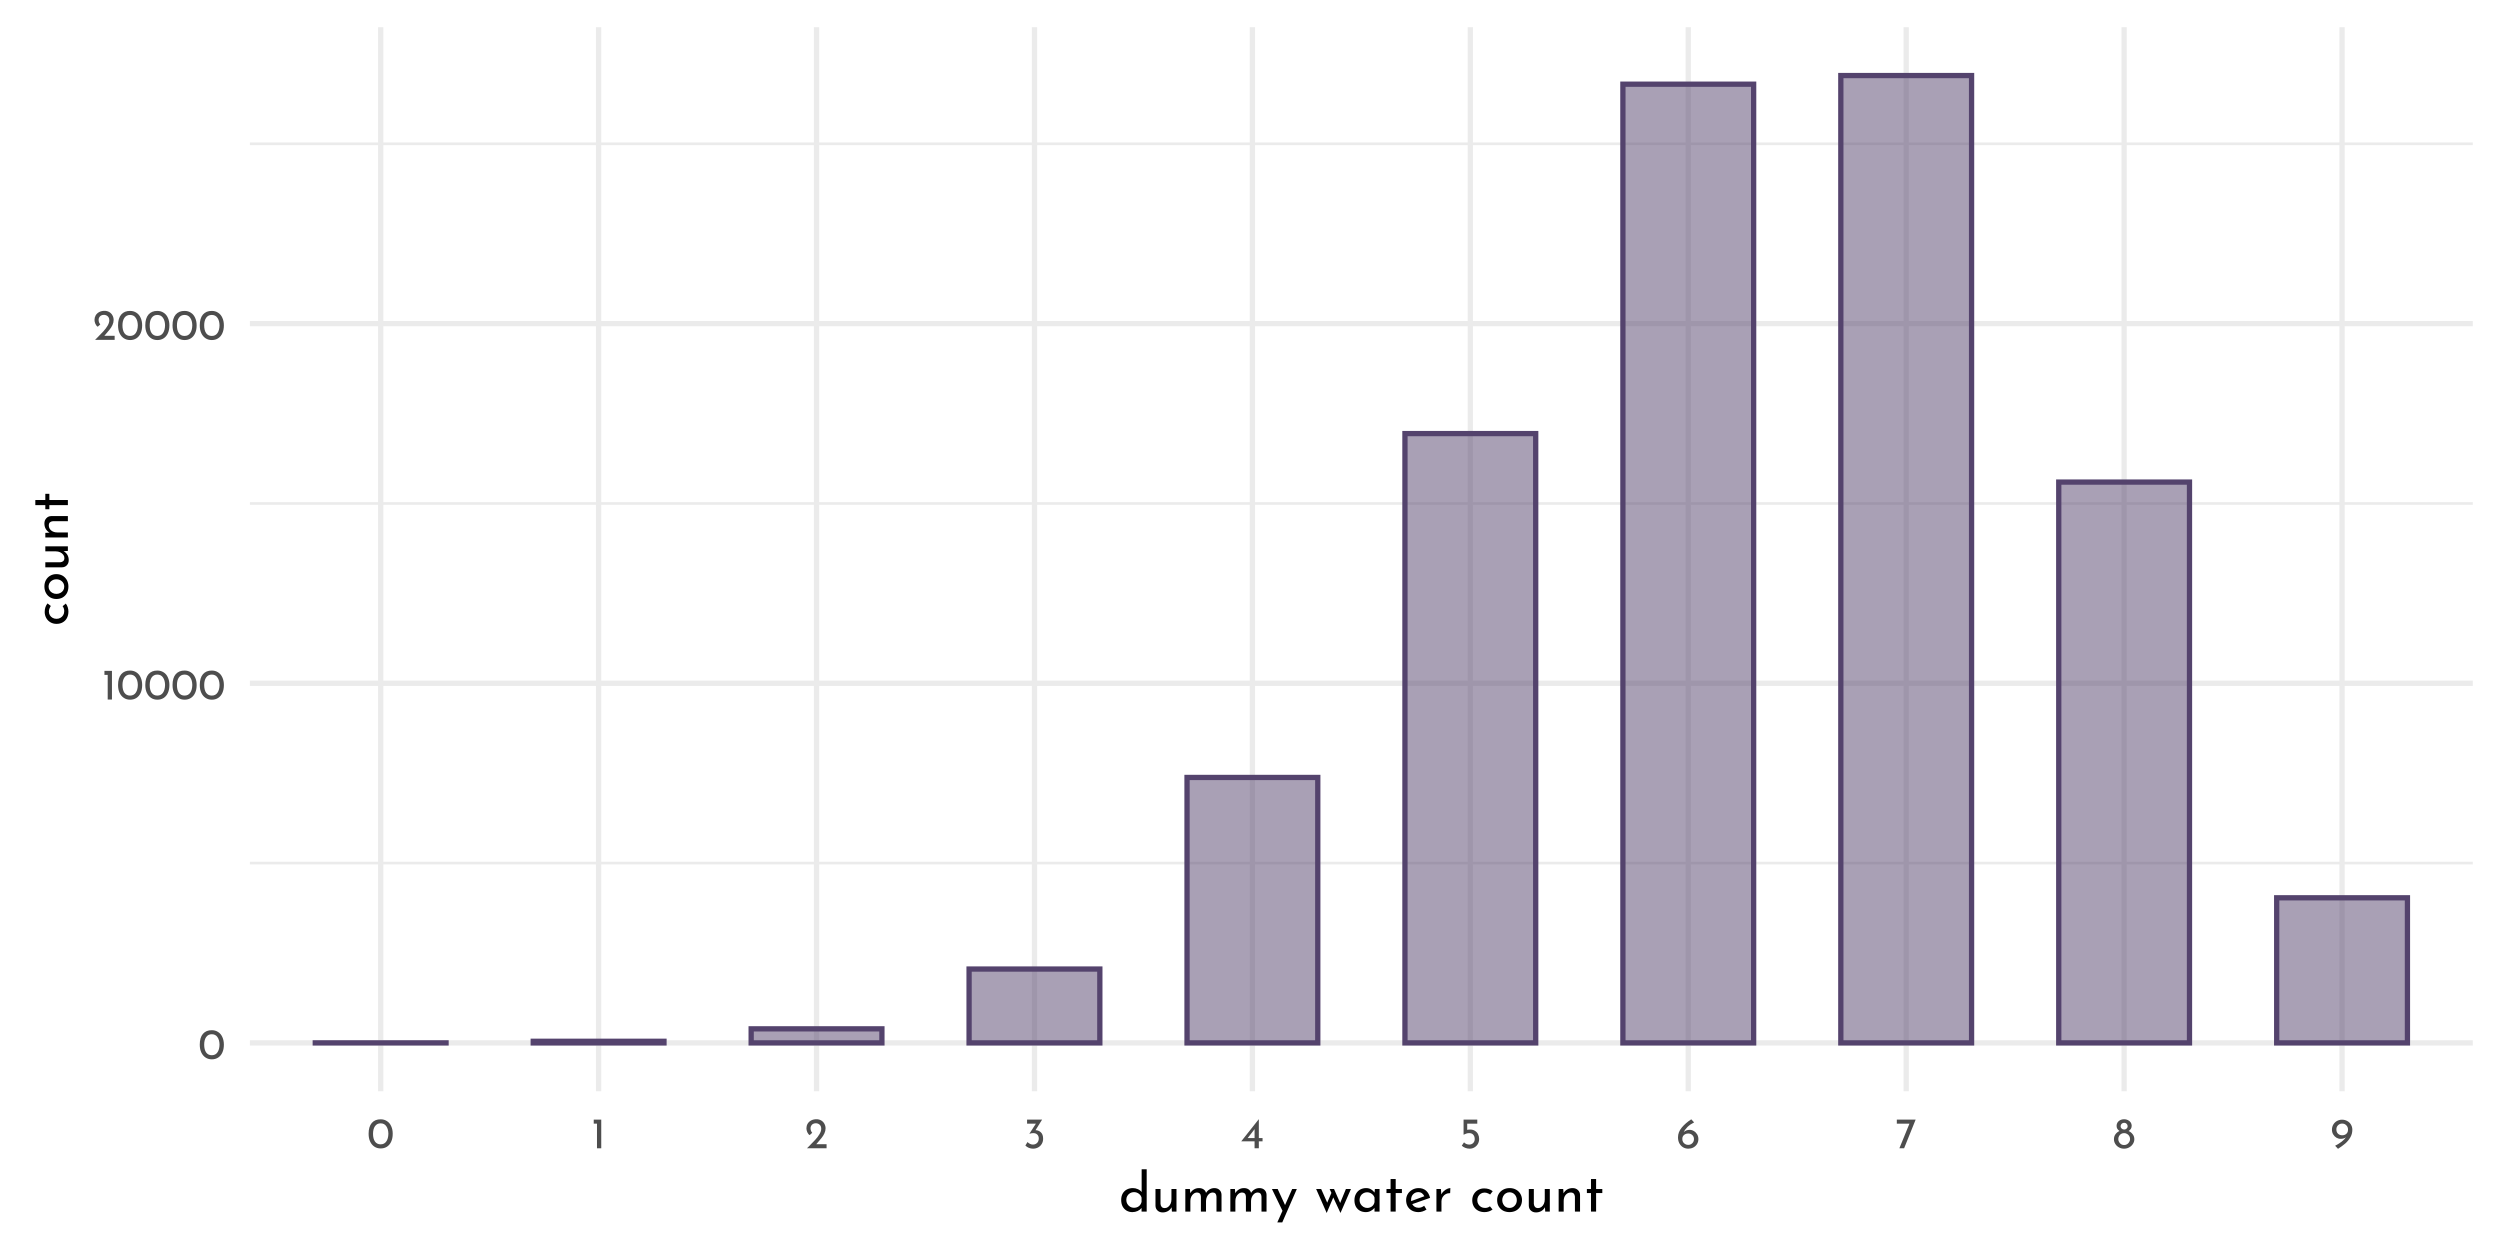
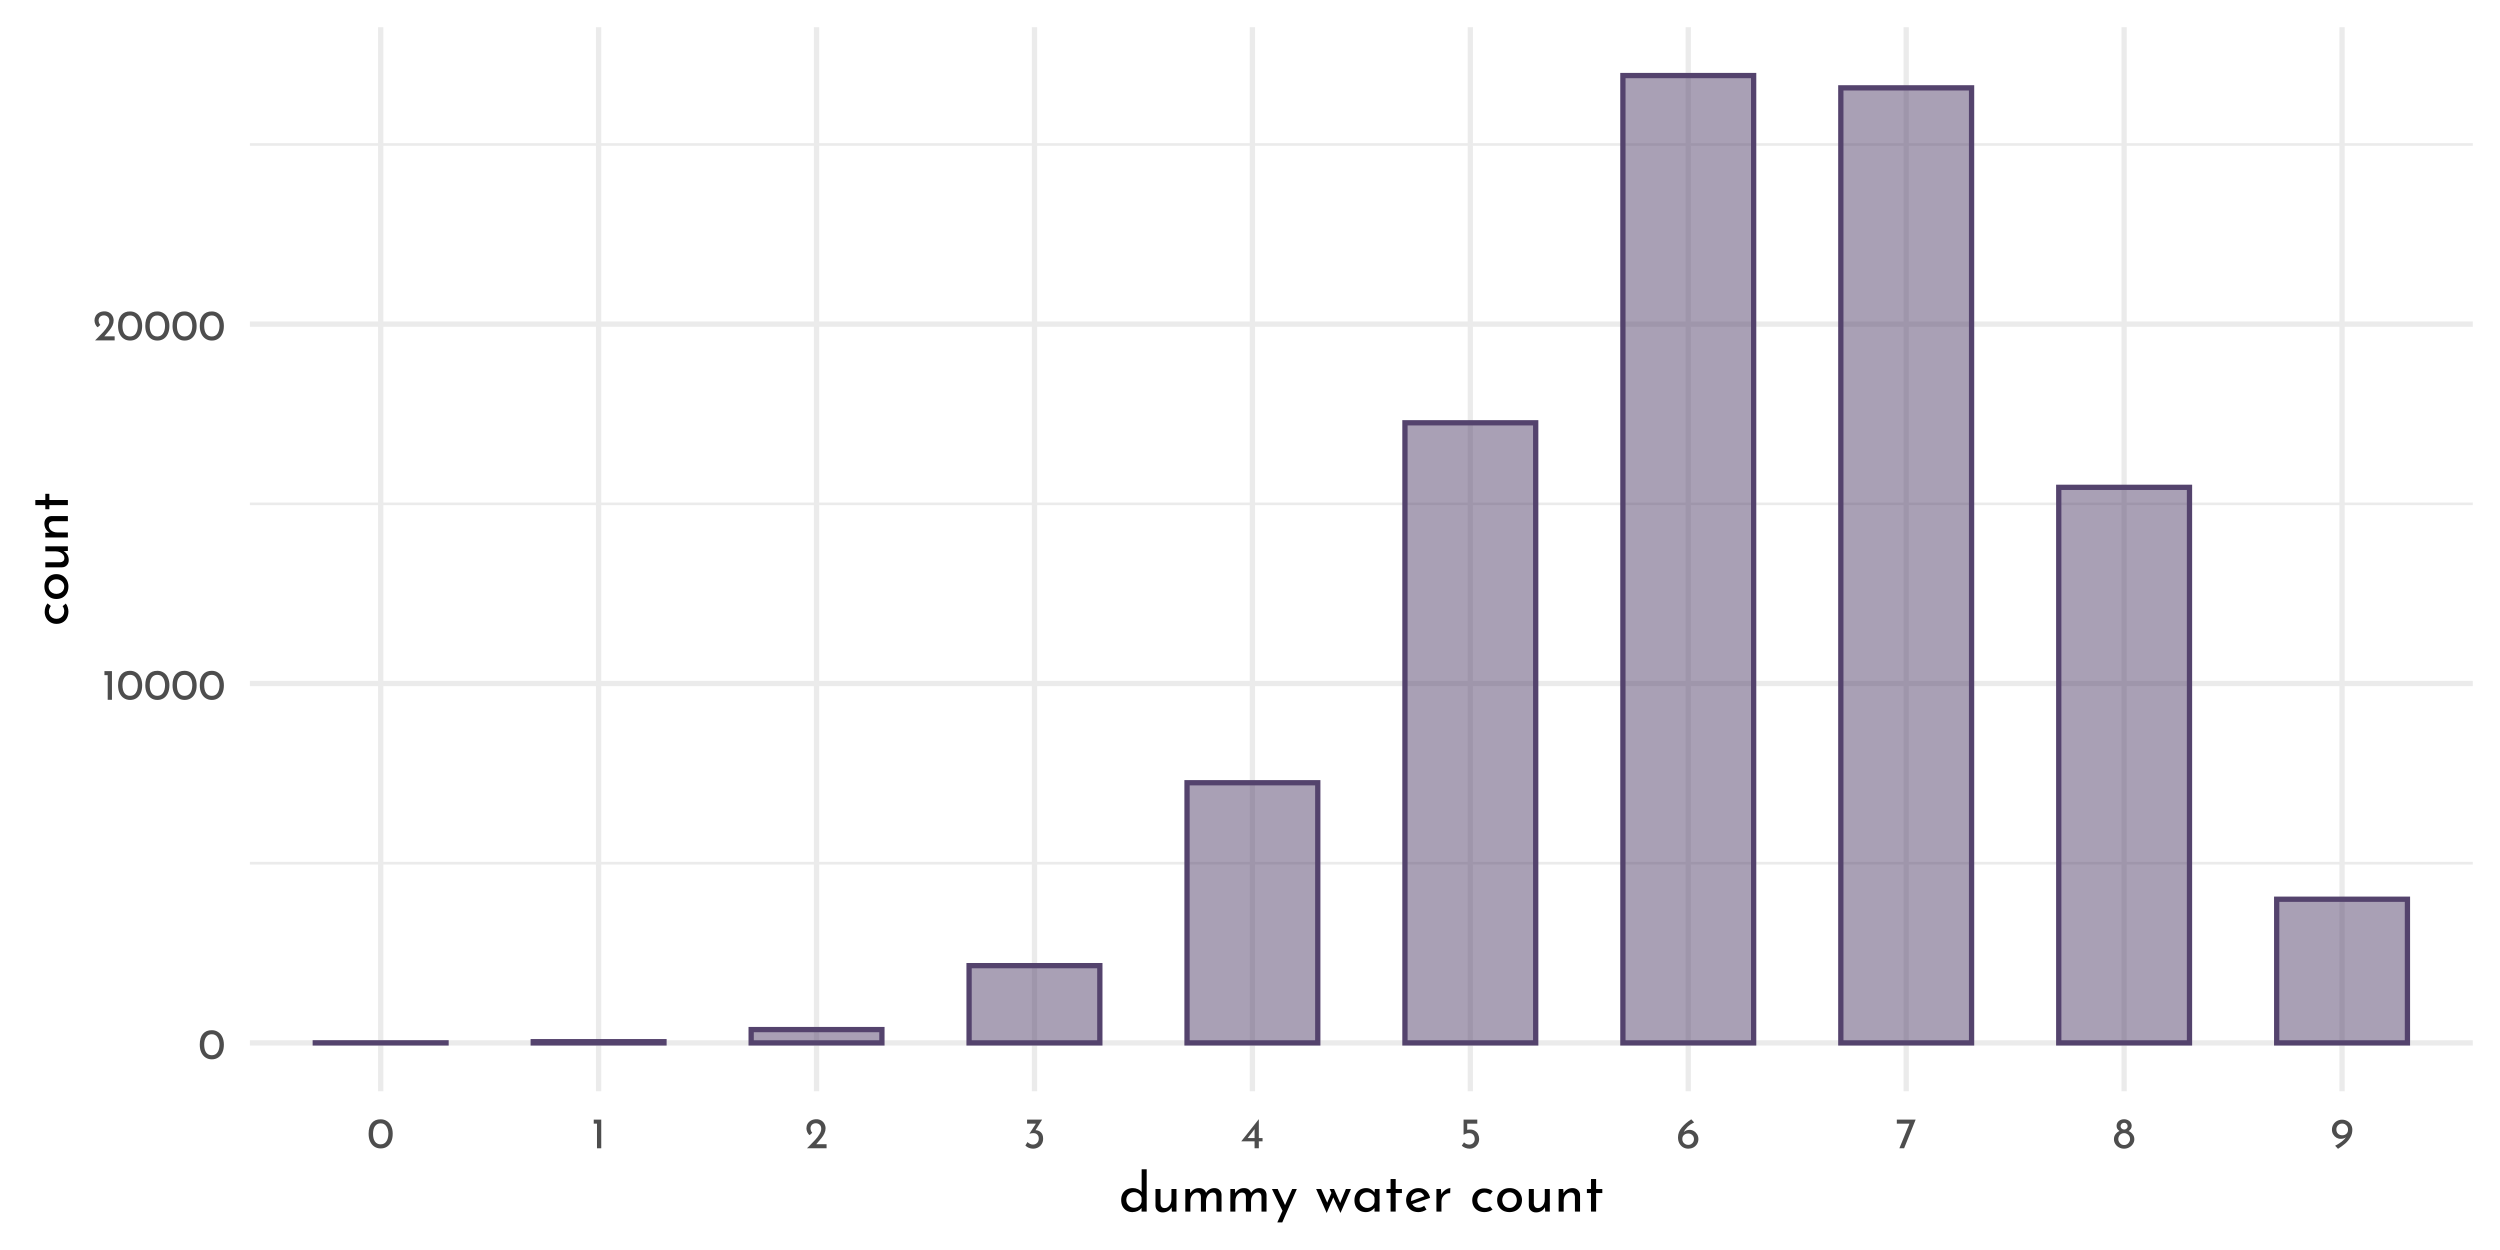
<svg xmlns="http://www.w3.org/2000/svg" xmlns:xlink="http://www.w3.org/1999/xlink" width="504pt" height="252pt" viewBox="0 0 504 252" version="1.1">
  <defs>
    <g>
      <symbol overflow="visible" id="glyph0-0">
        <path style="stroke:none;" d="" />
      </symbol>
      <symbol overflow="visible" id="glyph0-1">
        <path style="stroke:none;" d="M 2.75 0.031 C 2.27 0.031 1.848 -0.086 1.484 -0.328 C 1.117 -0.566 0.832 -0.906 0.625 -1.344 C 0.414 -1.789 0.312 -2.316 0.312 -2.922 C 0.312 -3.879 0.523 -4.609 0.953 -5.109 C 1.391 -5.609 1.988 -5.852 2.75 -5.844 C 3.219 -5.844 3.633 -5.723 4 -5.484 C 4.375 -5.254 4.66 -4.914 4.859 -4.469 C 5.066 -4.031 5.172 -3.516 5.172 -2.922 C 5.172 -2.305 5.066 -1.773 4.859 -1.328 C 4.66 -0.891 4.375 -0.551 4 -0.312 C 3.633 -0.082 3.219 0.031 2.75 0.031 Z M 2.734 -0.797 C 3.234 -0.797 3.613 -0.988 3.875 -1.375 C 4.145 -1.758 4.285 -2.281 4.297 -2.938 C 4.285 -3.57 4.145 -4.078 3.875 -4.453 C 3.613 -4.836 3.234 -5.031 2.734 -5.031 C 2.242 -5.031 1.863 -4.836 1.594 -4.453 C 1.332 -4.078 1.203 -3.566 1.203 -2.922 C 1.203 -2.266 1.332 -1.742 1.594 -1.359 C 1.863 -0.984 2.242 -0.797 2.734 -0.797 Z M 2.734 -0.797 " />
      </symbol>
      <symbol overflow="visible" id="glyph0-2">
        <path style="stroke:none;" d="M 1.984 -5.781 L 1.984 0 L 1.125 0 L 1.125 -4.969 L 0.469 -4.969 L 0.469 -5.781 Z M 1.984 -5.781 " />
      </symbol>
      <symbol overflow="visible" id="glyph0-3">
        <path style="stroke:none;" d="M 4.422 -0.828 L 4.422 0 L 0.469 0 L 0.766 -0.297 C 1.359 -0.891 1.82 -1.367 2.156 -1.734 C 2.5 -2.109 2.781 -2.484 3 -2.859 C 3.227 -3.242 3.344 -3.602 3.344 -3.938 C 3.344 -4.301 3.234 -4.578 3.016 -4.766 C 2.805 -4.953 2.551 -5.047 2.25 -5.047 C 2.008 -5.047 1.805 -4.992 1.641 -4.891 C 1.484 -4.785 1.367 -4.656 1.297 -4.5 C 1.223 -4.352 1.188 -4.207 1.188 -4.062 C 1.188 -3.688 1.301 -3.375 1.531 -3.125 L 1.016 -2.656 C 0.816 -2.77 0.656 -2.969 0.531 -3.25 C 0.414 -3.531 0.359 -3.789 0.359 -4.031 C 0.359 -4.352 0.438 -4.656 0.594 -4.938 C 0.758 -5.219 0.992 -5.441 1.297 -5.609 C 1.609 -5.773 1.973 -5.859 2.391 -5.859 C 2.742 -5.859 3.062 -5.773 3.344 -5.609 C 3.625 -5.441 3.836 -5.219 3.984 -4.938 C 4.141 -4.656 4.219 -4.348 4.219 -4.016 C 4.219 -3.68 4.141 -3.344 3.984 -3 C 3.828 -2.664 3.629 -2.352 3.391 -2.062 C 3.16 -1.77 2.852 -1.406 2.469 -0.969 L 2.344 -0.828 Z M 4.422 -0.828 " />
      </symbol>
      <symbol overflow="visible" id="glyph0-4">
        <path style="stroke:none;" d="M 2.516 -3.656 C 2.961 -3.633 3.328 -3.484 3.609 -3.203 C 3.898 -2.922 4.047 -2.492 4.047 -1.922 C 4.047 -1.523 3.953 -1.176 3.766 -0.875 C 3.586 -0.57 3.344 -0.336 3.031 -0.172 C 2.719 -0.004 2.375 0.078 2 0.078 C 1.719 0.078 1.438 0.02 1.156 -0.094 C 0.875 -0.219 0.645 -0.375 0.469 -0.562 L 0.906 -1.266 C 1.02 -1.129 1.176 -1.008 1.375 -0.906 C 1.57 -0.801 1.773 -0.75 1.984 -0.75 C 2.316 -0.75 2.598 -0.859 2.828 -1.078 C 3.055 -1.305 3.172 -1.609 3.172 -1.984 C 3.172 -2.305 3.07 -2.566 2.875 -2.766 C 2.676 -2.961 2.406 -3.062 2.062 -3.062 C 1.812 -3.062 1.562 -3.016 1.312 -2.922 L 1.297 -2.969 L 2.594 -4.969 L 0.812 -4.969 L 0.812 -5.781 L 3.844 -5.781 Z M 2.516 -3.656 " />
      </symbol>
      <symbol overflow="visible" id="glyph0-5">
        <path style="stroke:none;" d="M 4.406 -2.062 L 4.406 -1.406 L 3.656 -1.406 L 3.656 0 L 2.797 0 L 2.797 -1.406 L 0.109 -1.406 L 3.641 -5.859 L 3.656 -5.859 L 3.656 -2.062 Z M 2.797 -2.062 L 2.797 -3.859 L 1.406 -2.062 Z M 2.797 -2.062 " />
      </symbol>
      <symbol overflow="visible" id="glyph0-6">
        <path style="stroke:none;" d="M 2.266 -3.781 C 2.641 -3.781 2.961 -3.691 3.234 -3.516 C 3.516 -3.348 3.723 -3.125 3.859 -2.844 C 4.004 -2.562 4.078 -2.242 4.078 -1.891 C 4.078 -1.523 3.992 -1.191 3.828 -0.891 C 3.66 -0.598 3.43 -0.363 3.141 -0.188 C 2.848 -0.008 2.52 0.078 2.156 0.078 C 1.852 0.078 1.555 0.02 1.266 -0.094 C 0.984 -0.207 0.754 -0.352 0.578 -0.531 L 1.031 -1.203 C 1.145 -1.066 1.297 -0.957 1.484 -0.875 C 1.68 -0.789 1.879 -0.75 2.078 -0.75 C 2.398 -0.75 2.664 -0.852 2.875 -1.062 C 3.082 -1.27 3.188 -1.535 3.188 -1.859 C 3.188 -2.223 3.086 -2.516 2.891 -2.734 C 2.703 -2.953 2.426 -3.062 2.062 -3.062 C 1.863 -3.062 1.676 -3.031 1.5 -2.969 C 1.32 -2.914 1.133 -2.836 0.938 -2.734 L 0.938 -5.781 L 3.703 -5.781 L 3.703 -4.969 L 1.672 -4.969 L 1.672 -3.719 C 1.859 -3.758 2.055 -3.781 2.266 -3.781 Z M 2.266 -3.781 " />
      </symbol>
      <symbol overflow="visible" id="glyph0-7">
        <path style="stroke:none;" d="M 2.688 -3.719 C 2.988 -3.719 3.27 -3.633 3.531 -3.469 C 3.801 -3.312 4.02 -3.094 4.188 -2.812 C 4.352 -2.531 4.438 -2.211 4.438 -1.859 C 4.438 -1.484 4.344 -1.145 4.156 -0.844 C 3.969 -0.551 3.719 -0.32 3.406 -0.156 C 3.094 0 2.758 0.078 2.406 0.078 C 2.02 0.078 1.664 -0.016 1.344 -0.203 C 1.031 -0.398 0.781 -0.672 0.594 -1.016 C 0.414 -1.359 0.328 -1.758 0.328 -2.219 C 0.328 -2.914 0.578 -3.566 1.078 -4.172 C 1.578 -4.773 2.219 -5.332 3 -5.844 L 3.578 -5.219 C 3.047 -4.957 2.602 -4.656 2.25 -4.312 C 1.906 -3.969 1.648 -3.613 1.484 -3.25 C 1.785 -3.562 2.188 -3.719 2.688 -3.719 Z M 2.375 -0.688 C 2.707 -0.688 2.984 -0.797 3.203 -1.016 C 3.43 -1.234 3.547 -1.516 3.547 -1.859 C 3.547 -2.191 3.43 -2.461 3.203 -2.672 C 2.984 -2.879 2.707 -2.984 2.375 -2.984 C 2.164 -2.984 1.969 -2.938 1.781 -2.844 C 1.602 -2.758 1.461 -2.641 1.359 -2.484 C 1.254 -2.328 1.203 -2.16 1.203 -1.984 L 1.203 -1.828 C 1.203 -1.617 1.254 -1.426 1.359 -1.25 C 1.461 -1.082 1.602 -0.945 1.781 -0.844 C 1.969 -0.738 2.164 -0.688 2.375 -0.688 Z M 2.375 -0.688 " />
      </symbol>
      <symbol overflow="visible" id="glyph0-8">
        <path style="stroke:none;" d="M 4.062 -5.781 L 1.734 0 L 0.781 0 L 2.812 -4.969 L 0.266 -4.969 L 0.266 -5.781 Z M 4.062 -5.781 " />
      </symbol>
      <symbol overflow="visible" id="glyph0-9">
        <path style="stroke:none;" d="M 0.25 -1.828 C 0.25 -2.234 0.359 -2.578 0.578 -2.859 C 0.805 -3.148 1.07 -3.359 1.375 -3.484 C 1.188 -3.609 1.039 -3.754 0.938 -3.922 C 0.832 -4.086 0.781 -4.289 0.781 -4.531 C 0.781 -4.781 0.844 -5.004 0.969 -5.203 C 1.102 -5.41 1.285 -5.57 1.516 -5.688 C 1.742 -5.801 2.004 -5.859 2.297 -5.859 C 2.578 -5.859 2.832 -5.801 3.062 -5.688 C 3.301 -5.57 3.488 -5.414 3.625 -5.219 C 3.758 -5.02 3.828 -4.801 3.828 -4.562 C 3.828 -4.312 3.773 -4.102 3.672 -3.938 C 3.566 -3.77 3.41 -3.617 3.203 -3.484 C 3.523 -3.348 3.797 -3.133 4.016 -2.844 C 4.242 -2.562 4.359 -2.223 4.359 -1.828 C 4.359 -1.492 4.266 -1.18 4.078 -0.891 C 3.898 -0.598 3.648 -0.363 3.328 -0.188 C 3.016 -0.008 2.664 0.078 2.281 0.078 C 1.906 0.078 1.562 -0.008 1.25 -0.188 C 0.938 -0.363 0.691 -0.598 0.516 -0.891 C 0.336 -1.18 0.25 -1.492 0.25 -1.828 Z M 1.594 -4.438 C 1.594 -4.25 1.664 -4.094 1.812 -3.969 C 1.957 -3.844 2.125 -3.781 2.312 -3.781 C 2.5 -3.781 2.66 -3.844 2.797 -3.969 C 2.941 -4.094 3.016 -4.25 3.016 -4.438 C 3.016 -4.633 2.945 -4.801 2.812 -4.938 C 2.676 -5.07 2.508 -5.141 2.312 -5.141 C 2.113 -5.141 1.941 -5.07 1.797 -4.938 C 1.66 -4.801 1.594 -4.633 1.594 -4.438 Z M 1.125 -1.859 C 1.125 -1.648 1.176 -1.453 1.281 -1.266 C 1.383 -1.078 1.523 -0.926 1.703 -0.812 C 1.879 -0.707 2.07 -0.656 2.281 -0.656 C 2.5 -0.656 2.703 -0.707 2.891 -0.812 C 3.078 -0.926 3.223 -1.078 3.328 -1.266 C 3.441 -1.453 3.5 -1.648 3.5 -1.859 C 3.5 -2.078 3.445 -2.273 3.344 -2.453 C 3.238 -2.641 3.094 -2.785 2.906 -2.891 C 2.719 -3.004 2.52 -3.062 2.312 -3.062 C 2.094 -3.062 1.891 -3.008 1.703 -2.906 C 1.523 -2.801 1.383 -2.656 1.281 -2.469 C 1.176 -2.281 1.125 -2.078 1.125 -1.859 Z M 1.125 -1.859 " />
      </symbol>
      <symbol overflow="visible" id="glyph0-10">
        <path style="stroke:none;" d="M 2.359 -5.766 C 2.742 -5.766 3.094 -5.676 3.406 -5.5 C 3.727 -5.332 3.977 -5.094 4.156 -4.781 C 4.344 -4.469 4.438 -4.117 4.438 -3.734 C 4.438 -3.16 4.297 -2.641 4.016 -2.172 C 3.742 -1.711 3.41 -1.312 3.016 -0.969 C 2.617 -0.625 2.129 -0.266 1.547 0.109 L 0.969 -0.516 C 1.477 -0.773 1.922 -1.051 2.297 -1.344 C 2.68 -1.645 2.969 -1.941 3.156 -2.234 C 2.883 -2.016 2.523 -1.906 2.078 -1.906 C 1.773 -1.906 1.488 -1.984 1.219 -2.141 C 0.957 -2.305 0.742 -2.523 0.578 -2.797 C 0.41 -3.078 0.328 -3.391 0.328 -3.734 C 0.328 -4.141 0.422 -4.492 0.609 -4.797 C 0.797 -5.109 1.047 -5.348 1.359 -5.516 C 1.672 -5.68 2.004 -5.766 2.359 -5.766 Z M 1.219 -3.797 C 1.219 -3.441 1.328 -3.156 1.547 -2.938 C 1.773 -2.727 2.055 -2.625 2.391 -2.625 C 2.734 -2.625 3.016 -2.723 3.234 -2.922 C 3.453 -3.129 3.562 -3.383 3.562 -3.688 L 3.562 -3.859 C 3.551 -4.172 3.43 -4.438 3.203 -4.656 C 2.984 -4.875 2.711 -4.984 2.391 -4.984 C 2.055 -4.984 1.773 -4.867 1.547 -4.641 C 1.328 -4.422 1.219 -4.141 1.219 -3.797 Z M 1.219 -3.797 " />
      </symbol>
      <symbol overflow="visible" id="glyph1-0">
        <path style="stroke:none;" d="" />
      </symbol>
      <symbol overflow="visible" id="glyph1-1">
        <path style="stroke:none;" d="M 5.641 -8.531 L 5.641 0 L 4.609 0 L 4.609 -0.719 C 4.391 -0.457 4.117 -0.254 3.797 -0.109 C 3.484 0.035 3.133 0.109 2.75 0.109 C 2.32 0.109 1.938 0.008 1.594 -0.188 C 1.25 -0.395 0.977 -0.68 0.781 -1.047 C 0.594 -1.422 0.5 -1.852 0.5 -2.344 C 0.5 -2.832 0.598 -3.258 0.797 -3.625 C 1.004 -3.988 1.285 -4.266 1.641 -4.453 C 2.004 -4.641 2.414 -4.734 2.875 -4.734 C 3.219 -4.734 3.547 -4.66 3.859 -4.516 C 4.18 -4.379 4.438 -4.188 4.625 -3.938 L 4.625 -8.531 Z M 3.062 -0.766 C 3.457 -0.766 3.789 -0.867 4.062 -1.078 C 4.344 -1.297 4.523 -1.586 4.609 -1.953 L 4.609 -2.812 C 4.523 -3.133 4.336 -3.398 4.047 -3.609 C 3.766 -3.816 3.438 -3.922 3.062 -3.922 C 2.789 -3.922 2.535 -3.852 2.297 -3.719 C 2.066 -3.582 1.879 -3.395 1.734 -3.156 C 1.598 -2.926 1.531 -2.66 1.531 -2.359 C 1.531 -2.055 1.598 -1.785 1.734 -1.547 C 1.879 -1.305 2.066 -1.113 2.297 -0.969 C 2.535 -0.832 2.789 -0.766 3.062 -0.766 Z M 3.062 -0.766 " />
      </symbol>
      <symbol overflow="visible" id="glyph1-2">
        <path style="stroke:none;" d="M 5.125 -4.547 L 5.125 0 L 4.203 0 L 4.141 -0.875 C 3.984 -0.562 3.742 -0.305 3.422 -0.109 C 3.098 0.078 2.738 0.172 2.344 0.172 C 1.926 0.172 1.582 0.047 1.312 -0.203 C 1.039 -0.453 0.898 -0.781 0.891 -1.188 L 0.891 -4.547 L 1.906 -4.547 L 1.906 -1.547 C 1.926 -1.297 2.004 -1.094 2.141 -0.938 C 2.273 -0.789 2.477 -0.711 2.75 -0.703 C 3 -0.703 3.223 -0.773 3.422 -0.922 C 3.629 -1.078 3.797 -1.285 3.922 -1.547 C 4.047 -1.816 4.109 -2.113 4.109 -2.438 L 4.109 -4.547 Z M 5.125 -4.547 " />
      </symbol>
      <symbol overflow="visible" id="glyph1-3">
        <path style="stroke:none;" d="M 6.734 -4.734 C 7.172 -4.734 7.52 -4.609 7.781 -4.359 C 8.039 -4.117 8.176 -3.789 8.188 -3.375 L 8.188 0 L 7.172 0 L 7.172 -3 C 7.148 -3.539 6.91 -3.82 6.453 -3.844 C 6.18 -3.844 5.941 -3.766 5.734 -3.609 C 5.523 -3.453 5.363 -3.242 5.25 -2.984 C 5.133 -2.734 5.07 -2.461 5.062 -2.172 L 5.062 0 L 4.031 0 L 4.031 -3 C 4.008 -3.539 3.758 -3.82 3.281 -3.844 C 3.02 -3.844 2.785 -3.766 2.578 -3.609 C 2.367 -3.453 2.203 -3.242 2.078 -2.984 C 1.961 -2.723 1.906 -2.445 1.906 -2.156 L 1.906 0 L 0.891 0 L 0.891 -4.547 L 1.812 -4.547 L 1.891 -3.703 C 2.066 -4.023 2.305 -4.273 2.609 -4.453 C 2.91 -4.641 3.258 -4.734 3.656 -4.734 C 4.02 -4.734 4.328 -4.645 4.578 -4.469 C 4.828 -4.301 4.988 -4.066 5.062 -3.766 C 5.25 -4.066 5.488 -4.301 5.781 -4.469 C 6.07 -4.645 6.391 -4.734 6.734 -4.734 Z M 6.734 -4.734 " />
      </symbol>
      <symbol overflow="visible" id="glyph1-4">
        <path style="stroke:none;" d="M 5.219 -4.547 L 2.281 2.188 L 1.281 2.188 L 2.328 -0.156 L 0.203 -4.547 L 1.359 -4.547 L 2.844 -1.312 L 4.281 -4.547 Z M 5.219 -4.547 " />
      </symbol>
      <symbol overflow="visible" id="glyph1-5">
        <path style="stroke:none;" d="" />
      </symbol>
      <symbol overflow="visible" id="glyph1-6">
        <path style="stroke:none;" d="M 7.219 -4.547 L 5.109 0.281 L 3.656 -2.844 L 2.328 0.281 L 0.203 -4.547 L 1.219 -4.547 L 2.438 -1.797 L 3.281 -3.766 L 2.922 -4.547 L 3.812 -4.547 L 5.047 -1.734 L 6.203 -4.547 Z M 7.219 -4.547 " />
      </symbol>
      <symbol overflow="visible" id="glyph1-7">
        <path style="stroke:none;" d="M 5.562 -4.547 L 5.562 0 L 4.547 0 L 4.547 -0.75 C 4.379 -0.531 4.141 -0.332 3.828 -0.156 C 3.523 0.02 3.18 0.109 2.797 0.109 C 2.359 0.109 1.961 0.016 1.609 -0.172 C 1.266 -0.359 0.992 -0.629 0.797 -0.984 C 0.598 -1.348 0.5 -1.781 0.5 -2.281 C 0.5 -2.781 0.602 -3.211 0.812 -3.578 C 1.02 -3.953 1.301 -4.238 1.656 -4.438 C 2.008 -4.633 2.406 -4.734 2.844 -4.734 C 3.227 -4.734 3.562 -4.648 3.844 -4.484 C 4.133 -4.316 4.367 -4.098 4.547 -3.828 L 4.625 -4.547 Z M 3.062 -0.734 C 3.438 -0.734 3.758 -0.836 4.031 -1.047 C 4.301 -1.254 4.473 -1.539 4.547 -1.906 L 4.547 -2.812 C 4.453 -3.125 4.266 -3.379 3.984 -3.578 C 3.711 -3.785 3.395 -3.891 3.031 -3.891 C 2.758 -3.891 2.508 -3.82 2.281 -3.688 C 2.051 -3.562 1.867 -3.379 1.734 -3.141 C 1.598 -2.898 1.531 -2.629 1.531 -2.328 C 1.531 -2.035 1.598 -1.77 1.734 -1.531 C 1.879 -1.289 2.066 -1.098 2.297 -0.953 C 2.535 -0.805 2.789 -0.734 3.062 -0.734 Z M 3.062 -0.734 " />
      </symbol>
      <symbol overflow="visible" id="glyph1-8">
        <path style="stroke:none;" d="M 2.359 -6.562 L 2.359 -4.547 L 3.609 -4.547 L 3.609 -3.734 L 2.359 -3.734 L 2.359 0 L 1.328 0 L 1.328 -3.734 L 0.5 -3.734 L 0.5 -4.547 L 1.328 -4.547 L 1.328 -6.562 Z M 2.359 -6.562 " />
      </symbol>
      <symbol overflow="visible" id="glyph1-9">
        <path style="stroke:none;" d="M 3.031 -0.766 C 3.406 -0.766 3.773 -0.898 4.141 -1.172 L 4.609 -0.406 C 4.367 -0.25 4.109 -0.125 3.828 -0.031 C 3.547 0.062 3.27 0.109 3 0.109 C 2.5 0.109 2.055 0.004 1.672 -0.203 C 1.297 -0.41 1.004 -0.695 0.797 -1.062 C 0.598 -1.426 0.5 -1.844 0.5 -2.312 C 0.5 -2.758 0.609 -3.164 0.828 -3.531 C 1.055 -3.906 1.363 -4.195 1.75 -4.406 C 2.133 -4.625 2.562 -4.734 3.031 -4.734 C 3.625 -4.734 4.117 -4.562 4.516 -4.219 C 4.91 -3.875 5.18 -3.391 5.328 -2.766 L 1.734 -1.5 C 1.859 -1.27 2.031 -1.086 2.25 -0.953 C 2.477 -0.828 2.738 -0.766 3.031 -0.766 Z M 2.953 -3.922 C 2.535 -3.922 2.188 -3.773 1.906 -3.484 C 1.633 -3.191 1.5 -2.816 1.5 -2.359 C 1.5 -2.254 1.504 -2.172 1.516 -2.109 L 4.172 -3.094 C 4.055 -3.344 3.898 -3.539 3.703 -3.688 C 3.504 -3.844 3.254 -3.922 2.953 -3.922 Z M 2.953 -3.922 " />
      </symbol>
      <symbol overflow="visible" id="glyph1-10">
        <path style="stroke:none;" d="M 1.875 -3.469 C 2 -3.719 2.164 -3.938 2.375 -4.125 C 2.594 -4.32 2.82 -4.473 3.062 -4.578 C 3.312 -4.68 3.523 -4.734 3.703 -4.734 L 3.656 -3.719 C 3.332 -3.727 3.035 -3.66 2.766 -3.516 C 2.492 -3.367 2.281 -3.164 2.125 -2.906 C 1.977 -2.645 1.906 -2.367 1.906 -2.078 L 1.906 0 L 0.891 0 L 0.891 -4.547 L 1.797 -4.547 Z M 1.875 -3.469 " />
      </symbol>
      <symbol overflow="visible" id="glyph1-11">
        <path style="stroke:none;" d="M 4.594 -0.422 C 4.383 -0.254 4.141 -0.125 3.859 -0.031 C 3.578 0.062 3.285 0.109 2.984 0.109 C 2.492 0.109 2.062 0.008 1.688 -0.188 C 1.312 -0.383 1.02 -0.664 0.812 -1.031 C 0.602 -1.395 0.5 -1.812 0.5 -2.281 C 0.5 -2.75 0.609 -3.164 0.828 -3.531 C 1.047 -3.895 1.336 -4.176 1.703 -4.375 C 2.066 -4.57 2.461 -4.672 2.891 -4.672 C 3.586 -4.672 4.164 -4.484 4.625 -4.109 L 4.109 -3.438 C 3.961 -3.539 3.789 -3.629 3.594 -3.703 C 3.406 -3.785 3.203 -3.828 2.984 -3.828 C 2.711 -3.828 2.461 -3.758 2.234 -3.625 C 2.016 -3.488 1.836 -3.301 1.703 -3.062 C 1.578 -2.832 1.516 -2.57 1.516 -2.281 C 1.516 -2 1.582 -1.738 1.719 -1.5 C 1.852 -1.27 2.035 -1.082 2.266 -0.938 C 2.504 -0.801 2.773 -0.734 3.078 -0.734 C 3.453 -0.734 3.781 -0.844 4.062 -1.062 Z M 4.594 -0.422 " />
      </symbol>
      <symbol overflow="visible" id="glyph1-12">
        <path style="stroke:none;" d="M 0.5 -2.328 C 0.5 -2.766 0.602 -3.172 0.812 -3.547 C 1.031 -3.922 1.332 -4.211 1.719 -4.422 C 2.102 -4.629 2.539 -4.734 3.031 -4.734 C 3.508 -4.734 3.938 -4.629 4.312 -4.422 C 4.695 -4.211 4.992 -3.922 5.203 -3.547 C 5.41 -3.18 5.516 -2.773 5.516 -2.328 C 5.516 -1.867 5.41 -1.453 5.203 -1.078 C 4.992 -0.711 4.695 -0.422 4.312 -0.203 C 3.926 0.004 3.488 0.109 3 0.109 C 2.52 0.109 2.086 0.008 1.703 -0.188 C 1.328 -0.395 1.031 -0.68 0.812 -1.047 C 0.602 -1.41 0.5 -1.836 0.5 -2.328 Z M 1.531 -2.312 C 1.531 -2.02 1.594 -1.754 1.719 -1.516 C 1.844 -1.273 2.016 -1.082 2.234 -0.938 C 2.461 -0.801 2.711 -0.734 2.984 -0.734 C 3.41 -0.734 3.766 -0.883 4.047 -1.188 C 4.328 -1.488 4.469 -1.863 4.469 -2.312 C 4.469 -2.758 4.328 -3.133 4.047 -3.438 C 3.766 -3.738 3.41 -3.891 2.984 -3.891 C 2.711 -3.891 2.461 -3.816 2.234 -3.672 C 2.016 -3.535 1.844 -3.344 1.719 -3.094 C 1.594 -2.852 1.531 -2.594 1.531 -2.312 Z M 1.531 -2.312 " />
      </symbol>
      <symbol overflow="visible" id="glyph1-13">
        <path style="stroke:none;" d="M 3.719 -4.734 C 4.145 -4.734 4.492 -4.602 4.766 -4.344 C 5.047 -4.094 5.191 -3.766 5.203 -3.359 L 5.203 0 L 4.172 0 L 4.172 -3.016 C 4.148 -3.273 4.07 -3.477 3.938 -3.625 C 3.801 -3.77 3.594 -3.844 3.312 -3.844 C 2.906 -3.844 2.566 -3.68 2.297 -3.359 C 2.035 -3.035 1.906 -2.629 1.906 -2.141 L 1.906 0 L 0.891 0 L 0.891 -4.547 L 1.812 -4.547 L 1.875 -3.672 C 2.039 -4.004 2.285 -4.266 2.609 -4.453 C 2.93 -4.641 3.301 -4.734 3.719 -4.734 Z M 3.719 -4.734 " />
      </symbol>
      <symbol overflow="visible" id="glyph2-0">
        <path style="stroke:none;" d="" />
      </symbol>
      <symbol overflow="visible" id="glyph2-1">
        <path style="stroke:none;" d="M -0.422 -4.594 C -0.254 -4.383 -0.125 -4.141 -0.031 -3.859 C 0.062 -3.578 0.109 -3.285 0.109 -2.984 C 0.109 -2.492 0.008 -2.062 -0.188 -1.688 C -0.383 -1.312 -0.664 -1.02 -1.031 -0.812 C -1.395 -0.602 -1.812 -0.5 -2.281 -0.5 C -2.75 -0.5 -3.164 -0.609 -3.531 -0.828 C -3.895 -1.047 -4.176 -1.336 -4.375 -1.703 C -4.57 -2.066 -4.672 -2.461 -4.672 -2.891 C -4.672 -3.586 -4.484 -4.164 -4.109 -4.625 L -3.438 -4.109 C -3.539 -3.961 -3.629 -3.789 -3.703 -3.594 C -3.785 -3.406 -3.828 -3.203 -3.828 -2.984 C -3.828 -2.711 -3.758 -2.461 -3.625 -2.234 C -3.488 -2.016 -3.301 -1.836 -3.062 -1.703 C -2.832 -1.578 -2.57 -1.516 -2.281 -1.516 C -2 -1.516 -1.738 -1.582 -1.5 -1.719 C -1.27 -1.852 -1.082 -2.035 -0.938 -2.266 C -0.801 -2.504 -0.734 -2.773 -0.734 -3.078 C -0.734 -3.453 -0.844 -3.781 -1.062 -4.062 Z M -0.422 -4.594 " />
      </symbol>
      <symbol overflow="visible" id="glyph2-2">
        <path style="stroke:none;" d="M -2.328 -0.5 C -2.766 -0.5 -3.172 -0.602 -3.547 -0.812 C -3.922 -1.031 -4.211 -1.332 -4.422 -1.719 C -4.629 -2.102 -4.734 -2.539 -4.734 -3.031 C -4.734 -3.508 -4.629 -3.938 -4.422 -4.312 C -4.211 -4.695 -3.922 -4.992 -3.547 -5.203 C -3.18 -5.41 -2.773 -5.516 -2.328 -5.516 C -1.867 -5.516 -1.453 -5.41 -1.078 -5.203 C -0.711 -4.992 -0.422 -4.695 -0.203 -4.312 C 0.004 -3.926 0.109 -3.488 0.109 -3 C 0.109 -2.52 0.008 -2.086 -0.188 -1.703 C -0.395 -1.328 -0.68 -1.031 -1.047 -0.812 C -1.41 -0.602 -1.836 -0.5 -2.328 -0.5 Z M -2.312 -1.531 C -2.02 -1.531 -1.754 -1.594 -1.516 -1.719 C -1.273 -1.844 -1.082 -2.016 -0.938 -2.234 C -0.801 -2.461 -0.734 -2.711 -0.734 -2.984 C -0.734 -3.41 -0.883 -3.766 -1.188 -4.047 C -1.488 -4.328 -1.863 -4.469 -2.312 -4.469 C -2.758 -4.469 -3.133 -4.328 -3.438 -4.047 C -3.738 -3.766 -3.891 -3.41 -3.891 -2.984 C -3.891 -2.711 -3.816 -2.461 -3.672 -2.234 C -3.535 -2.016 -3.344 -1.844 -3.094 -1.719 C -2.852 -1.594 -2.594 -1.531 -2.312 -1.531 Z M -2.312 -1.531 " />
      </symbol>
      <symbol overflow="visible" id="glyph2-3">
        <path style="stroke:none;" d="M -4.547 -5.125 L 0 -5.125 L 0 -4.203 L -0.875 -4.141 C -0.562 -3.984 -0.305 -3.742 -0.109 -3.422 C 0.078 -3.098 0.172 -2.738 0.172 -2.344 C 0.172 -1.926 0.047 -1.582 -0.203 -1.312 C -0.453 -1.039 -0.781 -0.898 -1.188 -0.891 L -4.547 -0.891 L -4.547 -1.906 L -1.547 -1.906 C -1.297 -1.926 -1.094 -2.004 -0.938 -2.141 C -0.789 -2.273 -0.711 -2.477 -0.703 -2.75 C -0.703 -3 -0.773 -3.223 -0.922 -3.422 C -1.078 -3.629 -1.285 -3.797 -1.547 -3.922 C -1.816 -4.047 -2.113 -4.109 -2.438 -4.109 L -4.547 -4.109 Z M -4.547 -5.125 " />
      </symbol>
      <symbol overflow="visible" id="glyph2-4">
        <path style="stroke:none;" d="M -4.734 -3.719 C -4.734 -4.145 -4.602 -4.492 -4.344 -4.766 C -4.094 -5.047 -3.766 -5.191 -3.359 -5.203 L 0 -5.203 L 0 -4.172 L -3.016 -4.172 C -3.273 -4.148 -3.477 -4.07 -3.625 -3.938 C -3.77 -3.801 -3.844 -3.594 -3.844 -3.312 C -3.844 -2.906 -3.68 -2.566 -3.359 -2.297 C -3.035 -2.035 -2.629 -1.906 -2.141 -1.906 L 0 -1.906 L 0 -0.891 L -4.547 -0.891 L -4.547 -1.812 L -3.672 -1.875 C -4.004 -2.039 -4.266 -2.285 -4.453 -2.609 C -4.641 -2.93 -4.734 -3.301 -4.734 -3.719 Z M -4.734 -3.719 " />
      </symbol>
      <symbol overflow="visible" id="glyph2-5">
        <path style="stroke:none;" d="M -6.562 -2.359 L -4.547 -2.359 L -4.547 -3.609 L -3.734 -3.609 L -3.734 -2.359 L 0 -2.359 L 0 -1.328 L -3.734 -1.328 L -3.734 -0.5 L -4.547 -0.5 L -4.547 -1.328 L -6.562 -1.328 Z M -6.562 -2.359 " />
      </symbol>
    </g>
    <clipPath id="clip1">
      <path d="M 50.383 173 L 498.52 173 L 498.52 175 L 50.383 175 Z M 50.383 173 " />
    </clipPath>
    <clipPath id="clip2">
      <path d="M 50.383 101 L 498.52 101 L 498.52 102 L 50.383 102 Z M 50.383 101 " />
    </clipPath>
    <clipPath id="clip3">
      <path d="M 50.383 28 L 498.52 28 L 498.52 30 L 50.383 30 Z M 50.383 28 " />
    </clipPath>
    <clipPath id="clip4">
      <path d="M 50.383 209 L 498.52 209 L 498.52 211 L 50.383 211 Z M 50.383 209 " />
    </clipPath>
    <clipPath id="clip5">
      <path d="M 50.383 137 L 498.52 137 L 498.52 139 L 50.383 139 Z M 50.383 137 " />
    </clipPath>
    <clipPath id="clip6">
      <path d="M 50.383 64 L 498.52 64 L 498.52 66 L 50.383 66 Z M 50.383 64 " />
    </clipPath>
    <clipPath id="clip7">
      <path d="M 76 5.48 L 78 5.48 L 78 220 L 76 220 Z M 76 5.48 " />
    </clipPath>
    <clipPath id="clip8">
      <path d="M 120 5.48 L 122 5.48 L 122 220 L 120 220 Z M 120 5.48 " />
    </clipPath>
    <clipPath id="clip9">
      <path d="M 164 5.48 L 166 5.48 L 166 220 L 164 220 Z M 164 5.48 " />
    </clipPath>
    <clipPath id="clip10">
      <path d="M 208 5.48 L 210 5.48 L 210 220 L 208 220 Z M 208 5.48 " />
    </clipPath>
    <clipPath id="clip11">
      <path d="M 251 5.48 L 254 5.48 L 254 220 L 251 220 Z M 251 5.48 " />
    </clipPath>
    <clipPath id="clip12">
      <path d="M 295 5.48 L 297 5.48 L 297 220 L 295 220 Z M 295 5.48 " />
    </clipPath>
    <clipPath id="clip13">
      <path d="M 339 5.48 L 341 5.48 L 341 220 L 339 220 Z M 339 5.48 " />
    </clipPath>
    <clipPath id="clip14">
      <path d="M 383 5.48 L 385 5.48 L 385 220 L 383 220 Z M 383 5.48 " />
    </clipPath>
    <clipPath id="clip15">
      <path d="M 427 5.48 L 429 5.48 L 429 220 L 427 220 Z M 427 5.48 " />
    </clipPath>
    <clipPath id="clip16">
      <path d="M 471 5.48 L 473 5.48 L 473 220 L 471 220 Z M 471 5.48 " />
    </clipPath>
  </defs>
  <g id="surface69">
    <rect x="0" y="0" width="504" height="252" style="fill:rgb(100%,100%,100%);fill-opacity:1;stroke:none;" />
    <g clip-path="url(#clip1)" clip-rule="nonzero">
-       <path style="fill:none;stroke-width:0.533;stroke-linecap:butt;stroke-linejoin:round;stroke:rgb(92.157%,92.157%,92.157%);stroke-opacity:1;stroke-miterlimit:10;" d="M 50.383 173.996 L 498.52 173.996 " />
+       <path style="fill:none;stroke-width:0.533;stroke-linecap:butt;stroke-linejoin:round;stroke:rgb(92.157%,92.157%,92.157%);stroke-opacity:1;stroke-miterlimit:10;" d="M 50.383 174.023 L 498.52 174.023 " />
    </g>
    <g clip-path="url(#clip2)" clip-rule="nonzero">
-       <path style="fill:none;stroke-width:0.533;stroke-linecap:butt;stroke-linejoin:round;stroke:rgb(92.157%,92.157%,92.157%);stroke-opacity:1;stroke-miterlimit:10;" d="M 50.383 101.496 L 498.52 101.496 " />
+       <path style="fill:none;stroke-width:0.533;stroke-linecap:butt;stroke-linejoin:round;stroke:rgb(92.157%,92.157%,92.157%);stroke-opacity:1;stroke-miterlimit:10;" d="M 50.383 101.57 L 498.52 101.57 " />
    </g>
    <g clip-path="url(#clip3)" clip-rule="nonzero">
-       <path style="fill:none;stroke-width:0.533;stroke-linecap:butt;stroke-linejoin:round;stroke:rgb(92.157%,92.157%,92.157%);stroke-opacity:1;stroke-miterlimit:10;" d="M 50.383 28.992 L 498.52 28.992 " />
+       <path style="fill:none;stroke-width:0.533;stroke-linecap:butt;stroke-linejoin:round;stroke:rgb(92.157%,92.157%,92.157%);stroke-opacity:1;stroke-miterlimit:10;" d="M 50.383 29.121 L 498.52 29.121 " />
    </g>
    <g clip-path="url(#clip4)" clip-rule="nonzero">
      <path style="fill:none;stroke-width:1.067;stroke-linecap:butt;stroke-linejoin:round;stroke:rgb(92.157%,92.157%,92.157%);stroke-opacity:1;stroke-miterlimit:10;" d="M 50.383 210.25 L 498.52 210.25 " />
    </g>
    <g clip-path="url(#clip5)" clip-rule="nonzero">
-       <path style="fill:none;stroke-width:1.067;stroke-linecap:butt;stroke-linejoin:round;stroke:rgb(92.157%,92.157%,92.157%);stroke-opacity:1;stroke-miterlimit:10;" d="M 50.383 137.746 L 498.52 137.746 " />
+       <path style="fill:none;stroke-width:1.067;stroke-linecap:butt;stroke-linejoin:round;stroke:rgb(92.157%,92.157%,92.157%);stroke-opacity:1;stroke-miterlimit:10;" d="M 50.383 137.797 L 498.52 137.797 " />
    </g>
    <g clip-path="url(#clip6)" clip-rule="nonzero">
-       <path style="fill:none;stroke-width:1.067;stroke-linecap:butt;stroke-linejoin:round;stroke:rgb(92.157%,92.157%,92.157%);stroke-opacity:1;stroke-miterlimit:10;" d="M 50.383 65.242 L 498.52 65.242 " />
+       <path style="fill:none;stroke-width:1.067;stroke-linecap:butt;stroke-linejoin:round;stroke:rgb(92.157%,92.157%,92.157%);stroke-opacity:1;stroke-miterlimit:10;" d="M 50.383 65.344 L 498.52 65.344 " />
    </g>
    <g clip-path="url(#clip7)" clip-rule="nonzero">
      <path style="fill:none;stroke-width:1.067;stroke-linecap:butt;stroke-linejoin:round;stroke:rgb(92.157%,92.157%,92.157%);stroke-opacity:1;stroke-miterlimit:10;" d="M 76.746 220 L 76.746 5.48 " />
    </g>
    <g clip-path="url(#clip8)" clip-rule="nonzero">
      <path style="fill:none;stroke-width:1.067;stroke-linecap:butt;stroke-linejoin:round;stroke:rgb(92.157%,92.157%,92.157%);stroke-opacity:1;stroke-miterlimit:10;" d="M 120.68 220 L 120.68 5.48 " />
    </g>
    <g clip-path="url(#clip9)" clip-rule="nonzero">
      <path style="fill:none;stroke-width:1.067;stroke-linecap:butt;stroke-linejoin:round;stroke:rgb(92.157%,92.157%,92.157%);stroke-opacity:1;stroke-miterlimit:10;" d="M 164.613 220 L 164.613 5.48 " />
    </g>
    <g clip-path="url(#clip10)" clip-rule="nonzero">
      <path style="fill:none;stroke-width:1.067;stroke-linecap:butt;stroke-linejoin:round;stroke:rgb(92.157%,92.157%,92.157%);stroke-opacity:1;stroke-miterlimit:10;" d="M 208.551 220 L 208.551 5.48 " />
    </g>
    <g clip-path="url(#clip11)" clip-rule="nonzero">
      <path style="fill:none;stroke-width:1.067;stroke-linecap:butt;stroke-linejoin:round;stroke:rgb(92.157%,92.157%,92.157%);stroke-opacity:1;stroke-miterlimit:10;" d="M 252.484 220 L 252.484 5.48 " />
    </g>
    <g clip-path="url(#clip12)" clip-rule="nonzero">
      <path style="fill:none;stroke-width:1.067;stroke-linecap:butt;stroke-linejoin:round;stroke:rgb(92.157%,92.157%,92.157%);stroke-opacity:1;stroke-miterlimit:10;" d="M 296.418 220 L 296.418 5.48 " />
    </g>
    <g clip-path="url(#clip13)" clip-rule="nonzero">
      <path style="fill:none;stroke-width:1.067;stroke-linecap:butt;stroke-linejoin:round;stroke:rgb(92.157%,92.157%,92.157%);stroke-opacity:1;stroke-miterlimit:10;" d="M 340.355 220 L 340.355 5.48 " />
    </g>
    <g clip-path="url(#clip14)" clip-rule="nonzero">
      <path style="fill:none;stroke-width:1.067;stroke-linecap:butt;stroke-linejoin:round;stroke:rgb(92.157%,92.157%,92.157%);stroke-opacity:1;stroke-miterlimit:10;" d="M 384.289 220 L 384.289 5.48 " />
    </g>
    <g clip-path="url(#clip15)" clip-rule="nonzero">
      <path style="fill:none;stroke-width:1.067;stroke-linecap:butt;stroke-linejoin:round;stroke:rgb(92.157%,92.157%,92.157%);stroke-opacity:1;stroke-miterlimit:10;" d="M 428.223 220 L 428.223 5.48 " />
    </g>
    <g clip-path="url(#clip16)" clip-rule="nonzero">
      <path style="fill:none;stroke-width:1.067;stroke-linecap:butt;stroke-linejoin:round;stroke:rgb(92.157%,92.157%,92.157%);stroke-opacity:1;stroke-miterlimit:10;" d="M 472.16 220 L 472.16 5.48 " />
    </g>
-     <path style="fill-rule:nonzero;fill:rgb(32.941%,26.275%,42.745%);fill-opacity:0.502;stroke-width:1.067;stroke-linecap:square;stroke-linejoin:miter;stroke:rgb(32.941%,26.275%,42.745%);stroke-opacity:1;stroke-miterlimit:10;" d="M 63.562 210.25 L 89.922 210.25 L 89.922 210.242 L 63.562 210.242 Z M 63.562 210.25 " />
-     <path style="fill-rule:nonzero;fill:rgb(32.941%,26.275%,42.745%);fill-opacity:0.502;stroke-width:1.067;stroke-linecap:square;stroke-linejoin:miter;stroke:rgb(32.941%,26.275%,42.745%);stroke-opacity:1;stroke-miterlimit:10;" d="M 107.5 210.25 L 133.859 210.25 L 133.859 209.922 L 107.5 209.922 Z M 107.5 210.25 " />
-     <path style="fill-rule:nonzero;fill:rgb(32.941%,26.275%,42.745%);fill-opacity:0.502;stroke-width:1.067;stroke-linecap:square;stroke-linejoin:miter;stroke:rgb(32.941%,26.275%,42.745%);stroke-opacity:1;stroke-miterlimit:10;" d="M 151.434 210.25 L 177.793 210.25 L 177.793 207.414 L 151.434 207.414 Z M 151.434 210.25 " />
-     <path style="fill-rule:nonzero;fill:rgb(32.941%,26.275%,42.745%);fill-opacity:0.502;stroke-width:1.067;stroke-linecap:square;stroke-linejoin:miter;stroke:rgb(32.941%,26.275%,42.745%);stroke-opacity:1;stroke-miterlimit:10;" d="M 195.367 210.25 L 221.727 210.25 L 221.727 195.359 L 195.367 195.359 Z M 195.367 210.25 " />
-     <path style="fill-rule:nonzero;fill:rgb(32.941%,26.275%,42.745%);fill-opacity:0.502;stroke-width:1.067;stroke-linecap:square;stroke-linejoin:miter;stroke:rgb(32.941%,26.275%,42.745%);stroke-opacity:1;stroke-miterlimit:10;" d="M 239.305 210.25 L 265.664 210.25 L 265.664 156.734 L 239.305 156.734 Z M 239.305 210.25 " />
-     <path style="fill-rule:nonzero;fill:rgb(32.941%,26.275%,42.745%);fill-opacity:0.502;stroke-width:1.067;stroke-linecap:square;stroke-linejoin:miter;stroke:rgb(32.941%,26.275%,42.745%);stroke-opacity:1;stroke-miterlimit:10;" d="M 283.238 210.25 L 309.598 210.25 L 309.598 87.41 L 283.238 87.41 Z M 283.238 210.25 " />
-     <path style="fill-rule:nonzero;fill:rgb(32.941%,26.275%,42.745%);fill-opacity:0.502;stroke-width:1.067;stroke-linecap:square;stroke-linejoin:miter;stroke:rgb(32.941%,26.275%,42.745%);stroke-opacity:1;stroke-miterlimit:10;" d="M 327.176 210.25 L 353.535 210.25 L 353.535 16.973 L 327.176 16.973 Z M 327.176 210.25 " />
-     <path style="fill-rule:nonzero;fill:rgb(32.941%,26.275%,42.745%);fill-opacity:0.502;stroke-width:1.067;stroke-linecap:square;stroke-linejoin:miter;stroke:rgb(32.941%,26.275%,42.745%);stroke-opacity:1;stroke-miterlimit:10;" d="M 371.109 210.25 L 397.469 210.25 L 397.469 15.23 L 371.109 15.23 Z M 371.109 210.25 " />
-     <path style="fill-rule:nonzero;fill:rgb(32.941%,26.275%,42.745%);fill-opacity:0.502;stroke-width:1.067;stroke-linecap:square;stroke-linejoin:miter;stroke:rgb(32.941%,26.275%,42.745%);stroke-opacity:1;stroke-miterlimit:10;" d="M 415.043 210.25 L 441.402 210.25 L 441.402 97.188 L 415.043 97.188 Z M 415.043 210.25 " />
-     <path style="fill-rule:nonzero;fill:rgb(32.941%,26.275%,42.745%);fill-opacity:0.502;stroke-width:1.067;stroke-linecap:square;stroke-linejoin:miter;stroke:rgb(32.941%,26.275%,42.745%);stroke-opacity:1;stroke-miterlimit:10;" d="M 458.98 210.25 L 485.34 210.25 L 485.34 180.996 L 458.98 180.996 Z M 458.98 210.25 " />
+     <path style="fill-rule:nonzero;fill:rgb(32.941%,26.275%,42.745%);fill-opacity:0.502;stroke-width:1.067;stroke-linecap:square;stroke-linejoin:miter;stroke:rgb(32.941%,26.275%,42.745%);stroke-opacity:1;stroke-miterlimit:10;" d="M 63.562 210.25 L 89.922 210.25 L 89.922 210.234 L 63.562 210.234 Z M 63.562 210.25 " />
+     <path style="fill-rule:nonzero;fill:rgb(32.941%,26.275%,42.745%);fill-opacity:0.502;stroke-width:1.067;stroke-linecap:square;stroke-linejoin:miter;stroke:rgb(32.941%,26.275%,42.745%);stroke-opacity:1;stroke-miterlimit:10;" d="M 107.5 210.25 L 133.859 210.25 L 133.859 210.004 L 107.5 210.004 Z M 107.5 210.25 " />
+     <path style="fill-rule:nonzero;fill:rgb(32.941%,26.275%,42.745%);fill-opacity:0.502;stroke-width:1.067;stroke-linecap:square;stroke-linejoin:miter;stroke:rgb(32.941%,26.275%,42.745%);stroke-opacity:1;stroke-miterlimit:10;" d="M 151.434 210.25 L 177.793 210.25 L 177.793 207.562 L 151.434 207.562 Z M 151.434 210.25 " />
+     <path style="fill-rule:nonzero;fill:rgb(32.941%,26.275%,42.745%);fill-opacity:0.502;stroke-width:1.067;stroke-linecap:square;stroke-linejoin:miter;stroke:rgb(32.941%,26.275%,42.745%);stroke-opacity:1;stroke-miterlimit:10;" d="M 195.367 210.25 L 221.727 210.25 L 221.727 194.672 L 195.367 194.672 Z M 195.367 210.25 " />
+     <path style="fill-rule:nonzero;fill:rgb(32.941%,26.275%,42.745%);fill-opacity:0.502;stroke-width:1.067;stroke-linecap:square;stroke-linejoin:miter;stroke:rgb(32.941%,26.275%,42.745%);stroke-opacity:1;stroke-miterlimit:10;" d="M 239.305 210.25 L 265.664 210.25 L 265.664 157.801 L 239.305 157.801 Z M 239.305 210.25 " />
+     <path style="fill-rule:nonzero;fill:rgb(32.941%,26.275%,42.745%);fill-opacity:0.502;stroke-width:1.067;stroke-linecap:square;stroke-linejoin:miter;stroke:rgb(32.941%,26.275%,42.745%);stroke-opacity:1;stroke-miterlimit:10;" d="M 283.238 210.25 L 309.598 210.25 L 309.598 85.234 L 283.238 85.234 Z M 283.238 210.25 " />
+     <path style="fill-rule:nonzero;fill:rgb(32.941%,26.275%,42.745%);fill-opacity:0.502;stroke-width:1.067;stroke-linecap:square;stroke-linejoin:miter;stroke:rgb(32.941%,26.275%,42.745%);stroke-opacity:1;stroke-miterlimit:10;" d="M 327.176 210.25 L 353.535 210.25 L 353.535 15.23 L 327.176 15.23 Z M 327.176 210.25 " />
+     <path style="fill-rule:nonzero;fill:rgb(32.941%,26.275%,42.745%);fill-opacity:0.502;stroke-width:1.067;stroke-linecap:square;stroke-linejoin:miter;stroke:rgb(32.941%,26.275%,42.745%);stroke-opacity:1;stroke-miterlimit:10;" d="M 371.109 210.25 L 397.469 210.25 L 397.469 17.711 L 371.109 17.711 Z M 371.109 210.25 " />
+     <path style="fill-rule:nonzero;fill:rgb(32.941%,26.275%,42.745%);fill-opacity:0.502;stroke-width:1.067;stroke-linecap:square;stroke-linejoin:miter;stroke:rgb(32.941%,26.275%,42.745%);stroke-opacity:1;stroke-miterlimit:10;" d="M 415.043 210.25 L 441.402 210.25 L 441.402 98.246 L 415.043 98.246 Z M 415.043 210.25 " />
+     <path style="fill-rule:nonzero;fill:rgb(32.941%,26.275%,42.745%);fill-opacity:0.502;stroke-width:1.067;stroke-linecap:square;stroke-linejoin:miter;stroke:rgb(32.941%,26.275%,42.745%);stroke-opacity:1;stroke-miterlimit:10;" d="M 458.98 210.25 L 485.34 210.25 L 485.34 181.285 L 458.98 181.285 Z M 458.98 210.25 " />
    <g style="fill:rgb(30.196%,30.196%,30.196%);fill-opacity:1;">
      <use xlink:href="#glyph0-1" x="39.961" y="213.531" />
    </g>
    <g style="fill:rgb(30.196%,30.196%,30.196%);fill-opacity:1;">
-       <use xlink:href="#glyph0-2" x="20.586" y="141.027" />
-       <use xlink:href="#glyph0-1" x="23.49" y="141.027" />
-       <use xlink:href="#glyph0-1" x="28.981" y="141.027" />
-       <use xlink:href="#glyph0-1" x="34.472" y="141.027" />
-       <use xlink:href="#glyph0-1" x="39.964" y="141.027" />
-     </g>
-     <g style="fill:rgb(30.196%,30.196%,30.196%);fill-opacity:1;">
-       <use xlink:href="#glyph0-3" x="18.691" y="68.523" />
-       <use xlink:href="#glyph0-1" x="23.487" y="68.523" />
-       <use xlink:href="#glyph0-1" x="28.979" y="68.523" />
-       <use xlink:href="#glyph0-1" x="34.47" y="68.523" />
-       <use xlink:href="#glyph0-1" x="39.961" y="68.523" />
+       <use xlink:href="#glyph0-2" x="20.586" y="141.078" />
+       <use xlink:href="#glyph0-1" x="23.49" y="141.078" />
+       <use xlink:href="#glyph0-1" x="28.981" y="141.078" />
+       <use xlink:href="#glyph0-1" x="34.472" y="141.078" />
+       <use xlink:href="#glyph0-1" x="39.964" y="141.078" />
+     </g>
+     <g style="fill:rgb(30.196%,30.196%,30.196%);fill-opacity:1;">
+       <use xlink:href="#glyph0-3" x="18.691" y="68.629" />
+       <use xlink:href="#glyph0-1" x="23.487" y="68.629" />
+       <use xlink:href="#glyph0-1" x="28.979" y="68.629" />
+       <use xlink:href="#glyph0-1" x="34.47" y="68.629" />
+       <use xlink:href="#glyph0-1" x="39.961" y="68.629" />
    </g>
    <g style="fill:rgb(30.196%,30.196%,30.196%);fill-opacity:1;">
      <use xlink:href="#glyph0-1" x="74" y="231.496" />
    </g>
    <g style="fill:rgb(30.196%,30.196%,30.196%);fill-opacity:1;">
      <use xlink:href="#glyph0-2" x="119.227" y="231.496" />
    </g>
    <g style="fill:rgb(30.196%,30.196%,30.196%);fill-opacity:1;">
      <use xlink:href="#glyph0-3" x="162.215" y="231.496" />
    </g>
    <g style="fill:rgb(30.196%,30.196%,30.196%);fill-opacity:1;">
      <use xlink:href="#glyph0-4" x="206.246" y="231.496" />
    </g>
    <g style="fill:rgb(30.196%,30.196%,30.196%);fill-opacity:1;">
      <use xlink:href="#glyph0-5" x="250.125" y="231.496" />
    </g>
    <g style="fill:rgb(30.196%,30.196%,30.196%);fill-opacity:1;">
      <use xlink:href="#glyph0-6" x="294.117" y="231.496" />
    </g>
    <g style="fill:rgb(30.196%,30.196%,30.196%);fill-opacity:1;">
      <use xlink:href="#glyph0-7" x="337.957" y="231.496" />
    </g>
    <g style="fill:rgb(30.196%,30.196%,30.196%);fill-opacity:1;">
      <use xlink:href="#glyph0-8" x="382.133" y="231.496" />
    </g>
    <g style="fill:rgb(30.196%,30.196%,30.196%);fill-opacity:1;">
      <use xlink:href="#glyph0-9" x="425.922" y="231.496" />
    </g>
    <g style="fill:rgb(30.196%,30.196%,30.196%);fill-opacity:1;">
      <use xlink:href="#glyph0-10" x="469.793" y="231.496" />
    </g>
    <g style="fill:rgb(0%,0%,0%);fill-opacity:1;">
      <use xlink:href="#glyph1-1" x="225.531" y="244.254" />
      <use xlink:href="#glyph1-2" x="232.054" y="244.254" />
      <use xlink:href="#glyph1-3" x="238.071" y="244.254" />
      <use xlink:href="#glyph1-3" x="247.146" y="244.254" />
      <use xlink:href="#glyph1-4" x="256.221" y="244.254" />
      <use xlink:href="#glyph1-5" x="261.655" y="244.254" />
      <use xlink:href="#glyph1-6" x="265.131" y="244.254" />
      <use xlink:href="#glyph1-7" x="272.556" y="244.254" />
      <use xlink:href="#glyph1-8" x="279.013" y="244.254" />
      <use xlink:href="#glyph1-9" x="282.973" y="244.254" />
      <use xlink:href="#glyph1-10" x="288.693" y="244.254" />
      <use xlink:href="#glyph1-5" x="292.829" y="244.254" />
      <use xlink:href="#glyph1-11" x="296.305" y="244.254" />
      <use xlink:href="#glyph1-12" x="301.321" y="244.254" />
      <use xlink:href="#glyph1-2" x="307.316" y="244.254" />
      <use xlink:href="#glyph1-13" x="313.333" y="244.254" />
      <use xlink:href="#glyph1-8" x="319.416" y="244.254" />
    </g>
    <g style="fill:rgb(0%,0%,0%);fill-opacity:1;">
      <use xlink:href="#glyph2-1" x="13.684" y="126.273" />
      <use xlink:href="#glyph2-2" x="13.684" y="121.257" />
      <use xlink:href="#glyph2-3" x="13.684" y="115.262" />
      <use xlink:href="#glyph2-4" x="13.684" y="109.245" />
      <use xlink:href="#glyph2-5" x="13.684" y="103.162" />
    </g>
  </g>
</svg>
